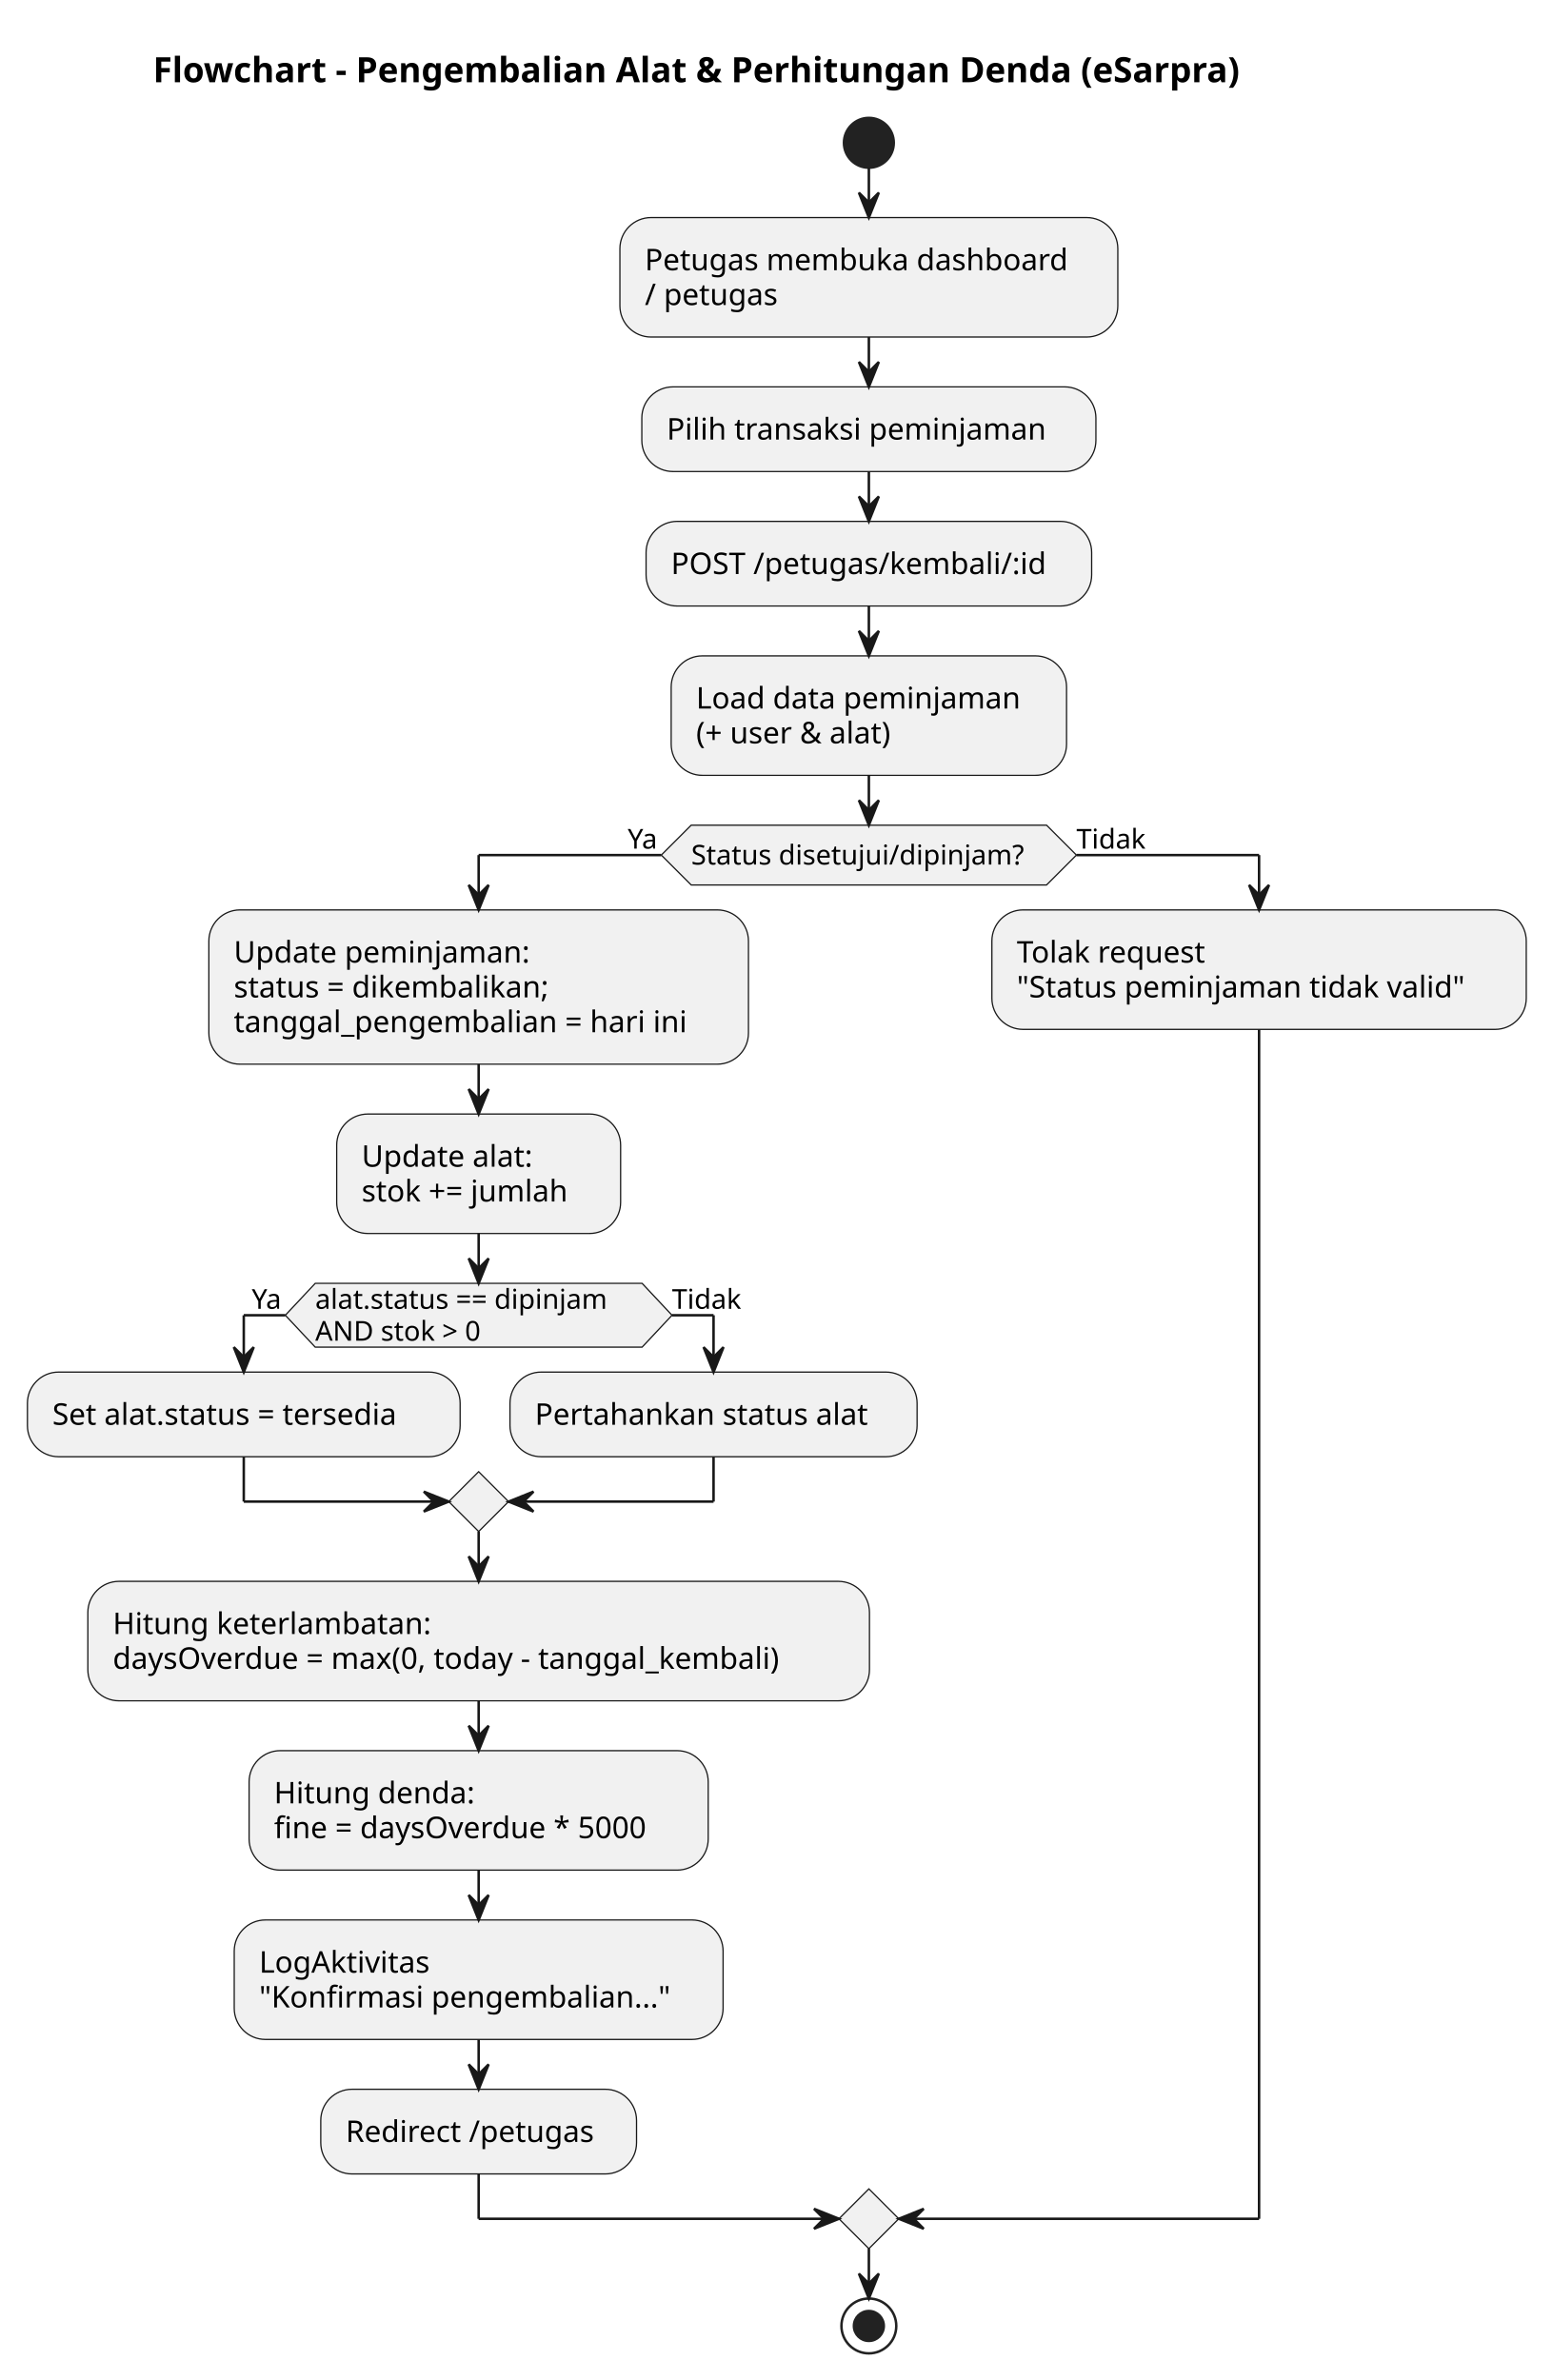
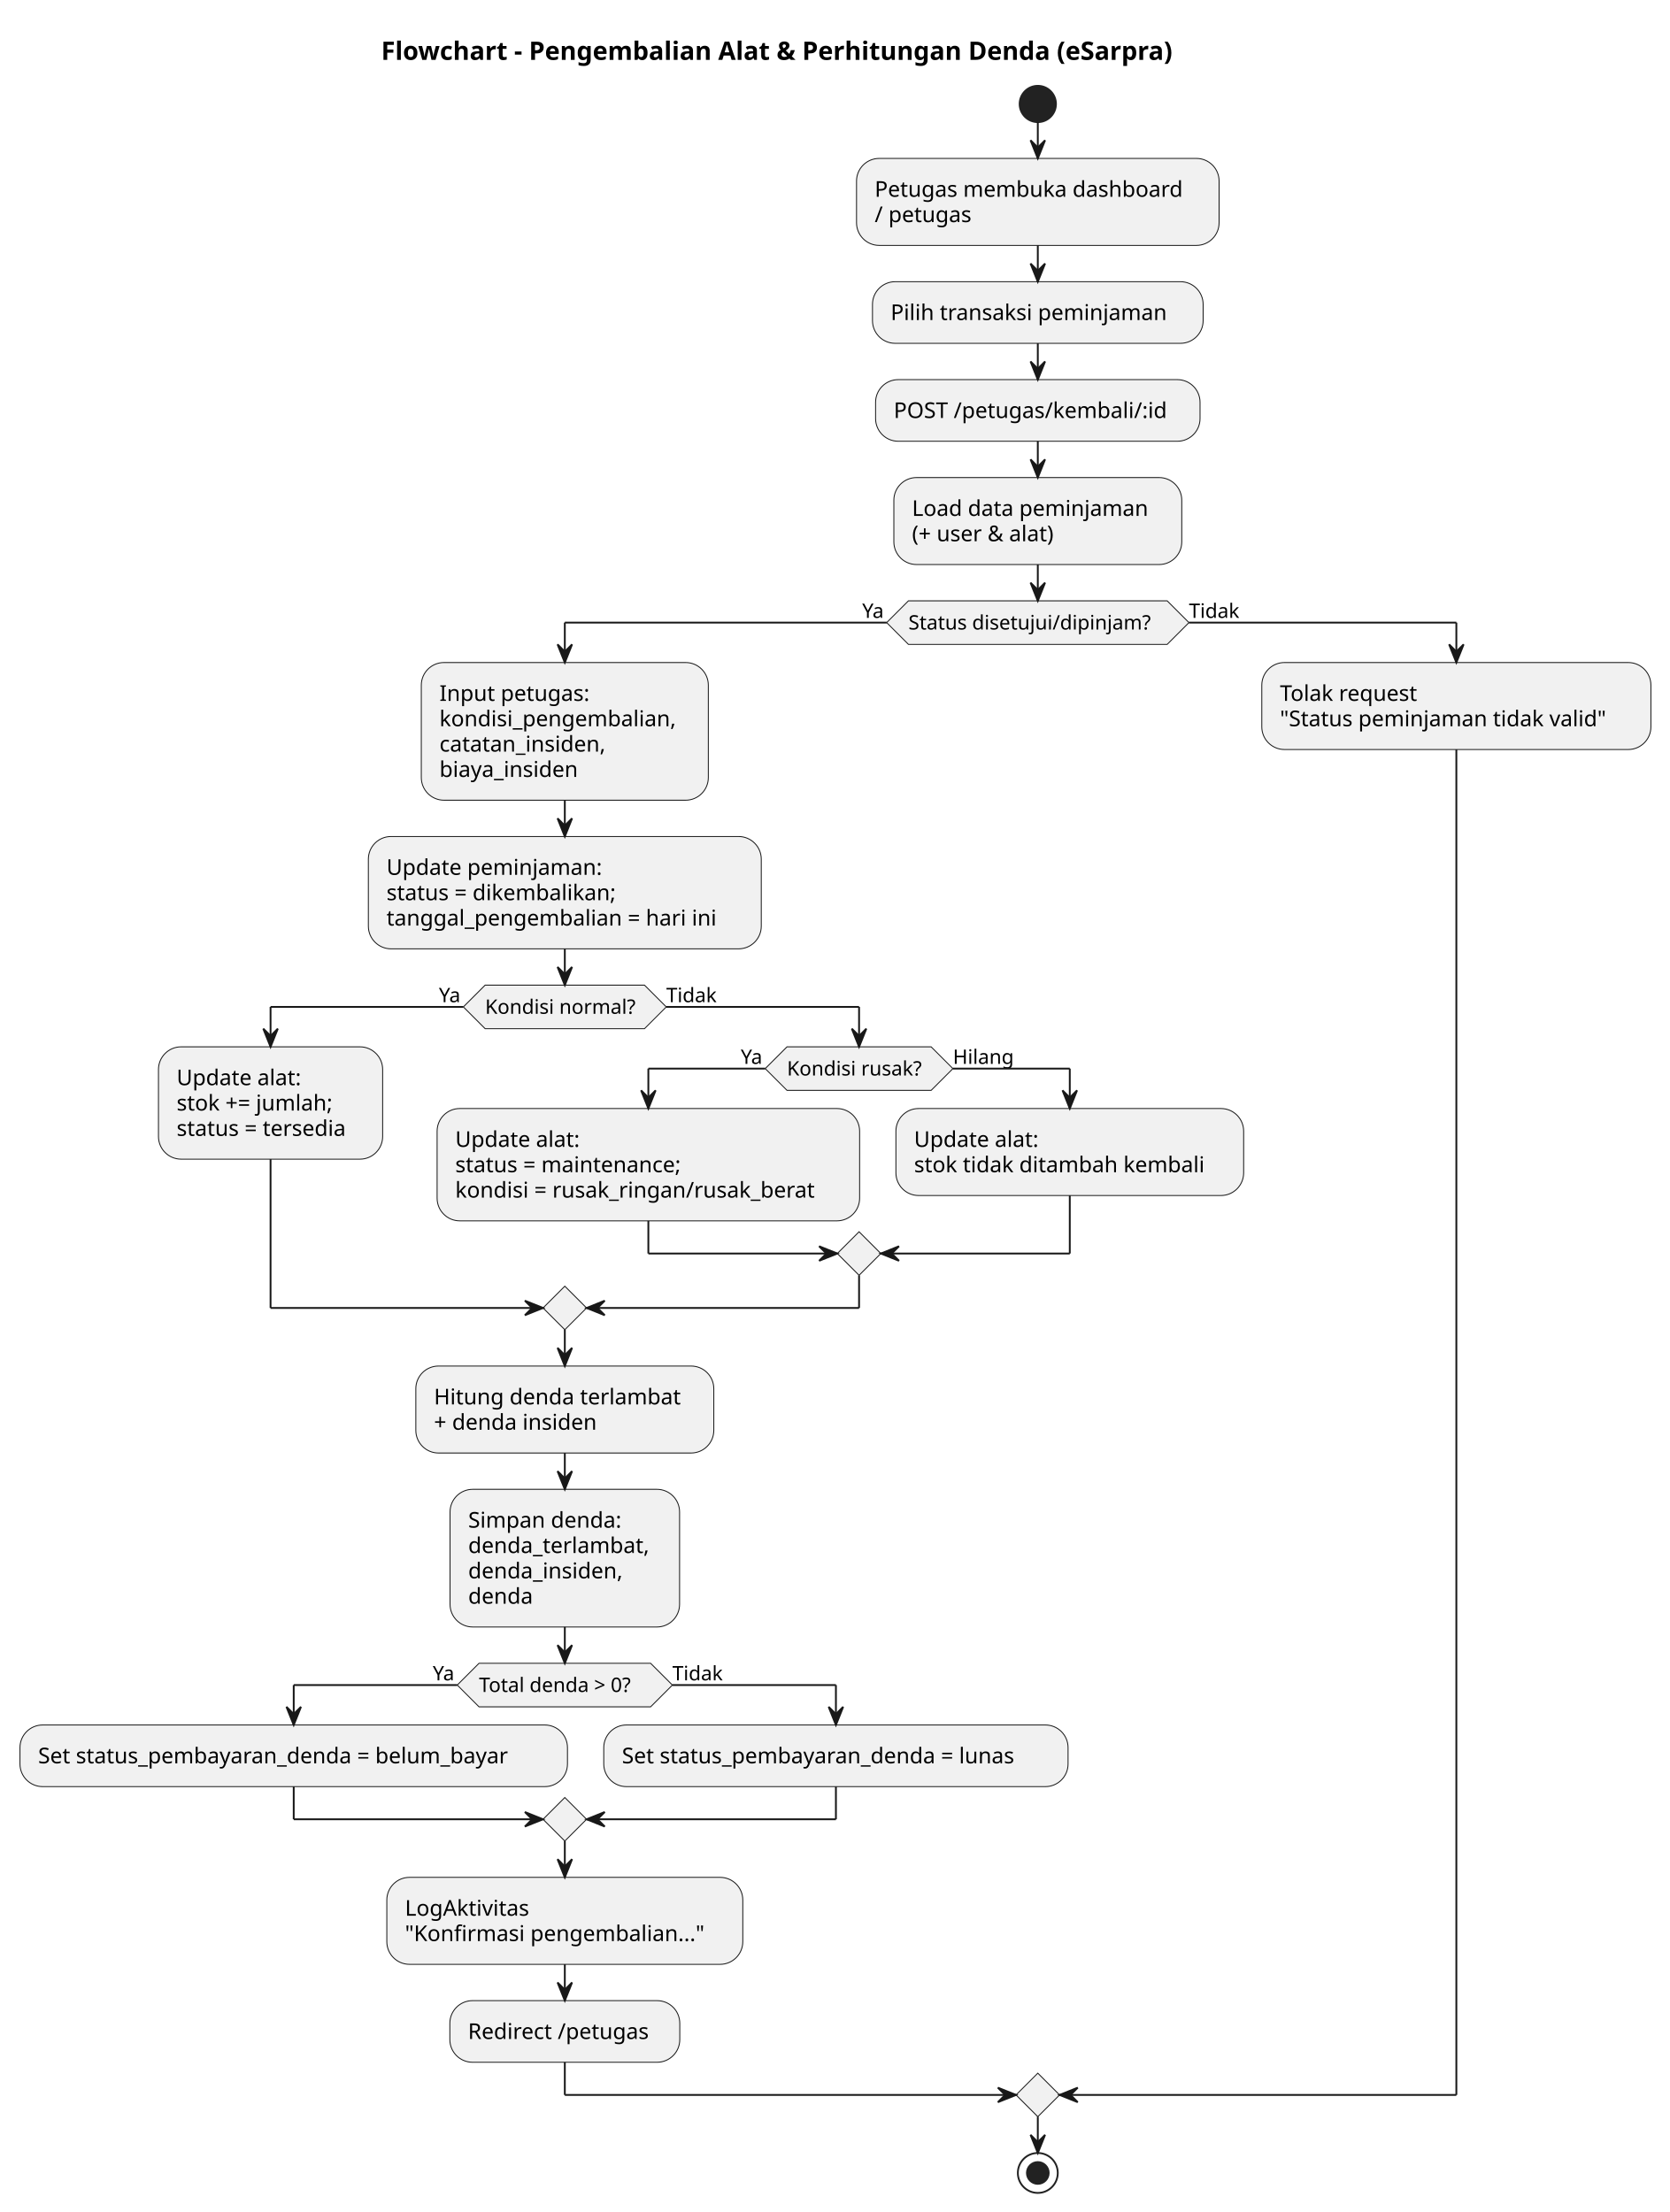
- <svg xmlns="http://www.w3.org/2000/svg" contentStyleType="text/css" data-diagram-type="ACTIVITY" height="955px" preserveAspectRatio="none" style="width:623px;height:955px;background:#FFFFFF;" version="1.1" viewBox="0 0 623 955" width="623px" zoomAndPan="magnify">
+ <svg xmlns="http://www.w3.org/2000/svg" xmlns:html="http://www.w3.org/1999/xhtml" contentStyleType="text/css" data-diagram-type="ACTIVITY" height="1219px" preserveAspectRatio="none" style="width:920px;height:1219px;background:#FFFFFF;" version="1.1" viewBox="0 0 920 1219" width="920px" zoomAndPan="magnify">
  <defs />
  <g>
    <g class="title" data-source-line="1">
-       <text fill="#000000" font-family="sans-serif" font-size="14" font-weight="bold" lengthAdjust="spacing" textLength="497.581" x="61.367" y="32.995">Flowchart - Pengembalian Alat &amp; Perhitungan Denda (eSarpra)</text>
+       <text fill="#000000" font-family="sans-serif" font-size="14" font-weight="bold" lengthAdjust="spacing" textLength="497.581" x="210.001" y="32.995">Flowchart - Pengembalian Alat &amp; Perhitungan Denda (eSarpra)</text>
    </g>
-     <ellipse cx="348.577" cy="57.297" fill="#222222" rx="10" ry="10" style="stroke:#222222;stroke-width:1;" />
-     <rect fill="#F1F1F1" height="47.938" rx="12.5" ry="12.5" style="stroke:#181818;stroke-width:0.5;" width="199.76" x="248.697" y="87.297" />
-     <text fill="#000000" font-family="sans-serif" font-size="12" lengthAdjust="spacing" textLength="179.76" x="258.697" y="108.436">Petugas membuka dashboard</text>
-     <text fill="#000000" font-family="sans-serif" font-size="12" lengthAdjust="spacing" textLength="56.391" x="258.697" y="122.404">/ petugas</text>
-     <rect fill="#F1F1F1" height="33.969" rx="12.5" ry="12.5" style="stroke:#181818;stroke-width:0.5;" width="182.176" x="257.489" y="155.234" />
-     <text fill="#000000" font-family="sans-serif" font-size="12" lengthAdjust="spacing" textLength="162.176" x="267.489" y="176.373">Pilih transaksi peminjaman</text>
-     <rect fill="#F1F1F1" height="33.969" rx="12.5" ry="12.5" style="stroke:#181818;stroke-width:0.5;" width="178.76" x="259.197" y="209.203" />
-     <text fill="#000000" font-family="sans-serif" font-size="12" lengthAdjust="spacing" textLength="158.76" x="269.197" y="230.342">POST /petugas/kembali/:id</text>
-     <rect fill="#F1F1F1" height="47.938" rx="12.5" ry="12.5" style="stroke:#181818;stroke-width:0.5;" width="158.621" x="269.266" y="263.172" />
-     <text fill="#000000" font-family="sans-serif" font-size="12" lengthAdjust="spacing" textLength="138.621" x="279.266" y="284.31">Load data peminjaman</text>
-     <text fill="#000000" font-family="sans-serif" font-size="12" lengthAdjust="spacing" textLength="89.139" x="279.266" y="298.279">(+ user &amp; alat)</text>
-     <polygon fill="#F1F1F1" points="277.297,331.109,419.856,331.109,431.856,343.109,419.856,355.109,277.297,355.109,265.297,343.109,277.297,331.109" style="stroke:#181818;stroke-width:0.5;" />
-     <text fill="#000000" font-family="sans-serif" font-size="11" lengthAdjust="spacing" textLength="142.56" x="277.297" y="346.918">Status disetujui/dipinjam?</text>
-     <text fill="#000000" font-family="sans-serif" font-size="11" lengthAdjust="spacing" textLength="13.46" x="251.837" y="340.515">Ya</text>
-     <text fill="#000000" font-family="sans-serif" font-size="11" lengthAdjust="spacing" textLength="29.869" x="431.856" y="340.515">Tidak</text>
-     <rect fill="#F1F1F1" height="61.906" rx="12.5" ry="12.5" style="stroke:#181818;stroke-width:0.5;" width="216.477" x="83.793" y="365.109" />
-     <text fill="#000000" font-family="sans-serif" font-size="12" lengthAdjust="spacing" textLength="126.281" x="93.793" y="386.248">Update peminjaman:</text>
-     <text fill="#000000" font-family="sans-serif" font-size="12" lengthAdjust="spacing" textLength="139.119" x="93.793" y="400.217">status = dikembalikan;</text>
-     <text fill="#000000" font-family="sans-serif" font-size="12" lengthAdjust="spacing" textLength="196.477" x="93.793" y="414.185">tanggal_pengembalian = hari ini</text>
-     <rect fill="#F1F1F1" height="47.938" rx="12.5" ry="12.5" style="stroke:#181818;stroke-width:0.5;" width="113.908" x="135.077" y="447.016" />
-     <text fill="#000000" font-family="sans-serif" font-size="12" lengthAdjust="spacing" textLength="74.062" x="145.077" y="468.154">Update alat:</text>
-     <text fill="#000000" font-family="sans-serif" font-size="12" lengthAdjust="spacing" textLength="93.908" x="145.077" y="482.123">stok += jumlah</text>
-     <polygon fill="#F1F1F1" points="126.464,514.953,257.599,514.953,269.599,527.758,257.599,540.562,126.464,540.562,114.464,527.758,126.464,514.953" style="stroke:#181818;stroke-width:0.5;" />
-     <text fill="#000000" font-family="sans-serif" font-size="11" lengthAdjust="spacing" textLength="131.135" x="126.464" y="525.164">alat.status == dipinjam</text>
-     <text fill="#000000" font-family="sans-serif" font-size="11" lengthAdjust="spacing" textLength="74.073" x="126.464" y="537.968">AND stok &gt; 0</text>
-     <text fill="#000000" font-family="sans-serif" font-size="11" lengthAdjust="spacing" textLength="13.46" x="101.004" y="525.164">Ya</text>
-     <text fill="#000000" font-family="sans-serif" font-size="11" lengthAdjust="spacing" textLength="29.869" x="269.599" y="525.164">Tidak</text>
-     <rect fill="#F1F1F1" height="33.969" rx="12.5" ry="12.5" style="stroke:#181818;stroke-width:0.5;" width="173.598" x="11" y="550.562" />
-     <text fill="#000000" font-family="sans-serif" font-size="12" lengthAdjust="spacing" textLength="153.598" x="21" y="571.701">Set alat.status = tersedia</text>
-     <rect fill="#F1F1F1" height="33.969" rx="12.5" ry="12.5" style="stroke:#181818;stroke-width:0.5;" width="163.332" x="204.598" y="550.562" />
-     <text fill="#000000" font-family="sans-serif" font-size="12" lengthAdjust="spacing" textLength="143.332" x="214.598" y="571.701">Pertahankan status alat</text>
-     <polygon fill="#F1F1F1" points="192.031,590.531,204.031,602.531,192.031,614.531,180.031,602.531,192.031,590.531" style="stroke:#181818;stroke-width:0.5;" />
-     <rect fill="#F1F1F1" height="47.938" rx="12.5" ry="12.5" style="stroke:#181818;stroke-width:0.5;" width="313.572" x="35.245" y="634.531" />
-     <text fill="#000000" font-family="sans-serif" font-size="12" lengthAdjust="spacing" textLength="136.113" x="45.245" y="655.67">Hitung keterlambatan:</text>
-     <text fill="#000000" font-family="sans-serif" font-size="12" lengthAdjust="spacing" textLength="293.572" x="45.245" y="669.639">daysOverdue = max(0, today - tanggal_kembali)</text>
-     <rect fill="#F1F1F1" height="47.938" rx="12.5" ry="12.5" style="stroke:#181818;stroke-width:0.5;" width="184.191" x="99.936" y="702.469" />
-     <text fill="#000000" font-family="sans-serif" font-size="12" lengthAdjust="spacing" textLength="85.324" x="109.936" y="723.607">Hitung denda:</text>
-     <text fill="#000000" font-family="sans-serif" font-size="12" lengthAdjust="spacing" textLength="164.191" x="109.936" y="737.576">fine = daysOverdue * 5000</text>
-     <rect fill="#F1F1F1" height="47.938" rx="12.5" ry="12.5" style="stroke:#181818;stroke-width:0.5;" width="196.127" x="93.968" y="770.406" />
-     <text fill="#000000" font-family="sans-serif" font-size="12" lengthAdjust="spacing" textLength="73.588" x="103.968" y="791.545">LogAktivitas</text>
-     <text fill="#000000" font-family="sans-serif" font-size="12" lengthAdjust="spacing" textLength="176.127" x="103.968" y="805.514">"Konfirmasi pengembalian..."</text>
-     <rect fill="#F1F1F1" height="33.969" rx="12.5" ry="12.5" style="stroke:#181818;stroke-width:0.5;" width="126.682" x="128.69" y="838.344" />
-     <text fill="#000000" font-family="sans-serif" font-size="12" lengthAdjust="spacing" textLength="106.682" x="138.69" y="859.482">Redirect /petugas</text>
-     <rect fill="#F1F1F1" height="47.938" rx="12.5" ry="12.5" style="stroke:#181818;stroke-width:0.5;" width="214.385" x="397.93" y="365.109" />
-     <text fill="#000000" font-family="sans-serif" font-size="12" lengthAdjust="spacing" textLength="82.002" x="407.93" y="386.248">Tolak request</text>
-     <text fill="#000000" font-family="sans-serif" font-size="12" lengthAdjust="spacing" textLength="194.385" x="407.93" y="400.217">"Status peminjaman tidak valid"</text>
-     <polygon fill="#F1F1F1" points="348.577,878.312,360.577,890.312,348.577,902.312,336.577,890.312,348.577,878.312" style="stroke:#181818;stroke-width:0.5;" />
-     <ellipse cx="348.577" cy="933.312" fill="none" rx="11" ry="11" style="stroke:#222222;stroke-width:1;" />
-     <ellipse cx="348.577" cy="933.312" fill="#222222" rx="6" ry="6" style="stroke:#222222;stroke-width:1;" />
-     <line style="stroke:#181818;stroke-width:1;" x1="348.577" x2="348.577" y1="67.297" y2="87.297" />
-     <polygon fill="#181818" points="344.577,77.297,348.577,87.297,352.577,77.297,348.577,81.297" style="stroke:#181818;stroke-width:1;" />
-     <line style="stroke:#181818;stroke-width:1;" x1="348.577" x2="348.577" y1="135.234" y2="155.234" />
-     <polygon fill="#181818" points="344.577,145.234,348.577,155.234,352.577,145.234,348.577,149.234" style="stroke:#181818;stroke-width:1;" />
-     <line style="stroke:#181818;stroke-width:1;" x1="348.577" x2="348.577" y1="189.203" y2="209.203" />
-     <polygon fill="#181818" points="344.577,199.203,348.577,209.203,352.577,199.203,348.577,203.203" style="stroke:#181818;stroke-width:1;" />
-     <line style="stroke:#181818;stroke-width:1;" x1="348.577" x2="348.577" y1="243.172" y2="263.172" />
-     <polygon fill="#181818" points="344.577,253.172,348.577,263.172,352.577,253.172,348.577,257.172" style="stroke:#181818;stroke-width:1;" />
-     <line style="stroke:#181818;stroke-width:1;" x1="192.031" x2="192.031" y1="427.016" y2="447.016" />
-     <polygon fill="#181818" points="188.031,437.016,192.031,447.016,196.031,437.016,192.031,441.016" style="stroke:#181818;stroke-width:1;" />
-     <line style="stroke:#181818;stroke-width:1;" x1="114.464" x2="97.799" y1="527.758" y2="527.758" />
-     <line style="stroke:#181818;stroke-width:1;" x1="97.799" x2="97.799" y1="527.758" y2="550.562" />
-     <polygon fill="#181818" points="93.799,540.562,97.799,550.562,101.799,540.562,97.799,544.562" style="stroke:#181818;stroke-width:1;" />
-     <line style="stroke:#181818;stroke-width:1;" x1="269.599" x2="286.264" y1="527.758" y2="527.758" />
-     <line style="stroke:#181818;stroke-width:1;" x1="286.264" x2="286.264" y1="527.758" y2="550.562" />
-     <polygon fill="#181818" points="282.264,540.562,286.264,550.562,290.264,540.562,286.264,544.562" style="stroke:#181818;stroke-width:1;" />
-     <line style="stroke:#181818;stroke-width:1;" x1="97.799" x2="97.799" y1="584.531" y2="602.531" />
-     <line style="stroke:#181818;stroke-width:1;" x1="97.799" x2="180.031" y1="602.531" y2="602.531" />
-     <polygon fill="#181818" points="170.031,598.531,180.031,602.531,170.031,606.531,174.031,602.531" style="stroke:#181818;stroke-width:1;" />
-     <line style="stroke:#181818;stroke-width:1;" x1="286.264" x2="286.264" y1="584.531" y2="602.531" />
-     <line style="stroke:#181818;stroke-width:1;" x1="286.264" x2="204.031" y1="602.531" y2="602.531" />
-     <polygon fill="#181818" points="214.031,598.531,204.031,602.531,214.031,606.531,210.031,602.531" style="stroke:#181818;stroke-width:1;" />
-     <line style="stroke:#181818;stroke-width:1;" x1="192.031" x2="192.031" y1="494.953" y2="514.953" />
-     <polygon fill="#181818" points="188.031,504.953,192.031,514.953,196.031,504.953,192.031,508.953" style="stroke:#181818;stroke-width:1;" />
-     <line style="stroke:#181818;stroke-width:1;" x1="192.031" x2="192.031" y1="614.531" y2="634.531" />
-     <polygon fill="#181818" points="188.031,624.531,192.031,634.531,196.031,624.531,192.031,628.531" style="stroke:#181818;stroke-width:1;" />
-     <line style="stroke:#181818;stroke-width:1;" x1="192.031" x2="192.031" y1="682.469" y2="702.469" />
-     <polygon fill="#181818" points="188.031,692.469,192.031,702.469,196.031,692.469,192.031,696.469" style="stroke:#181818;stroke-width:1;" />
-     <line style="stroke:#181818;stroke-width:1;" x1="192.031" x2="192.031" y1="750.406" y2="770.406" />
-     <polygon fill="#181818" points="188.031,760.406,192.031,770.406,196.031,760.406,192.031,764.406" style="stroke:#181818;stroke-width:1;" />
-     <line style="stroke:#181818;stroke-width:1;" x1="192.031" x2="192.031" y1="818.344" y2="838.344" />
-     <polygon fill="#181818" points="188.031,828.344,192.031,838.344,196.031,828.344,192.031,832.344" style="stroke:#181818;stroke-width:1;" />
-     <line style="stroke:#181818;stroke-width:1;" x1="265.297" x2="192.031" y1="343.109" y2="343.109" />
-     <line style="stroke:#181818;stroke-width:1;" x1="192.031" x2="192.031" y1="343.109" y2="365.109" />
-     <polygon fill="#181818" points="188.031,355.109,192.031,365.109,196.031,355.109,192.031,359.109" style="stroke:#181818;stroke-width:1;" />
-     <line style="stroke:#181818;stroke-width:1;" x1="431.856" x2="505.122" y1="343.109" y2="343.109" />
-     <line style="stroke:#181818;stroke-width:1;" x1="505.122" x2="505.122" y1="343.109" y2="365.109" />
-     <polygon fill="#181818" points="501.122,355.109,505.122,365.109,509.122,355.109,505.122,359.109" style="stroke:#181818;stroke-width:1;" />
-     <line style="stroke:#181818;stroke-width:1;" x1="192.031" x2="192.031" y1="872.312" y2="890.312" />
-     <line style="stroke:#181818;stroke-width:1;" x1="192.031" x2="336.577" y1="890.312" y2="890.312" />
-     <polygon fill="#181818" points="326.577,886.312,336.577,890.312,326.577,894.312,330.577,890.312" style="stroke:#181818;stroke-width:1;" />
-     <line style="stroke:#181818;stroke-width:1;" x1="505.122" x2="505.122" y1="413.047" y2="890.312" />
-     <line style="stroke:#181818;stroke-width:1;" x1="505.122" x2="360.577" y1="890.312" y2="890.312" />
-     <polygon fill="#181818" points="370.577,886.312,360.577,890.312,370.577,894.312,366.577,890.312" style="stroke:#181818;stroke-width:1;" />
-     <line style="stroke:#181818;stroke-width:1;" x1="348.577" x2="348.577" y1="311.109" y2="331.109" />
-     <polygon fill="#181818" points="344.577,321.109,348.577,331.109,352.577,321.109,348.577,325.109" style="stroke:#181818;stroke-width:1;" />
-     <line style="stroke:#181818;stroke-width:1;" x1="348.577" x2="348.577" y1="902.312" y2="922.312" />
-     <polygon fill="#181818" points="344.577,912.312,348.577,922.312,352.577,912.312,348.577,916.312" style="stroke:#181818;stroke-width:1;" />
+     <ellipse cx="571.79" cy="57.297" fill="#222222" rx="10" ry="10" style="stroke:#222222;stroke-width:1;" />
+     <rect fill="#F1F1F1" height="47.938" rx="12.5" ry="12.5" style="stroke:#181818;stroke-width:0.5;" width="199.76" x="471.91" y="87.297" />
+     <text fill="#000000" font-family="sans-serif" font-size="12" lengthAdjust="spacing" textLength="179.76" x="481.91" y="108.436">Petugas membuka dashboard</text>
+     <text fill="#000000" font-family="sans-serif" font-size="12" lengthAdjust="spacing" textLength="56.391" x="481.91" y="122.404">/ petugas</text>
+     <rect fill="#F1F1F1" height="33.969" rx="12.5" ry="12.5" style="stroke:#181818;stroke-width:0.5;" width="182.176" x="480.702" y="155.234" />
+     <text fill="#000000" font-family="sans-serif" font-size="12" lengthAdjust="spacing" textLength="162.176" x="490.702" y="176.373">Pilih transaksi peminjaman</text>
+     <rect fill="#F1F1F1" height="33.969" rx="12.5" ry="12.5" style="stroke:#181818;stroke-width:0.5;" width="178.76" x="482.41" y="209.203" />
+     <text fill="#000000" font-family="sans-serif" font-size="12" lengthAdjust="spacing" textLength="158.76" x="492.41" y="230.342">POST /petugas/kembali/:id</text>
+     <rect fill="#F1F1F1" height="47.938" rx="12.5" ry="12.5" style="stroke:#181818;stroke-width:0.5;" width="158.621" x="492.48" y="263.172" />
+     <text fill="#000000" font-family="sans-serif" font-size="12" lengthAdjust="spacing" textLength="138.621" x="502.48" y="284.31">Load data peminjaman</text>
+     <text fill="#000000" font-family="sans-serif" font-size="12" lengthAdjust="spacing" textLength="89.139" x="502.48" y="298.279">(+ user &amp; alat)</text>
+     <polygon fill="#F1F1F1" points="500.51,331.109,643.07,331.109,655.07,343.109,643.07,355.109,500.51,355.109,488.51,343.109,500.51,331.109" style="stroke:#181818;stroke-width:0.5;" />
+     <text fill="#000000" font-family="sans-serif" font-size="11" lengthAdjust="spacing" textLength="142.56" x="500.51" y="346.918">Status disetujui/dipinjam?</text>
+     <text fill="#000000" font-family="sans-serif" font-size="11" lengthAdjust="spacing" textLength="13.46" x="475.05" y="340.515">Ya</text>
+     <text fill="#000000" font-family="sans-serif" font-size="11" lengthAdjust="spacing" textLength="29.869" x="655.07" y="340.515">Tidak</text>
+     <rect fill="#F1F1F1" height="75.875" rx="12.5" ry="12.5" style="stroke:#181818;stroke-width:0.5;" width="158.141" x="232.119" y="365.109" />
+     <text fill="#000000" font-family="sans-serif" font-size="12" lengthAdjust="spacing" textLength="87.463" x="242.119" y="386.248">Input petugas:</text>
+     <text fill="#000000" font-family="sans-serif" font-size="12" lengthAdjust="spacing" textLength="138.141" x="242.119" y="400.217">kondisi_pengembalian,</text>
+     <text fill="#000000" font-family="sans-serif" font-size="12" lengthAdjust="spacing" textLength="98.619" x="242.119" y="414.185">catatan_insiden,</text>
+     <text fill="#000000" font-family="sans-serif" font-size="12" lengthAdjust="spacing" textLength="81.891" x="242.119" y="428.154">biaya_insiden</text>
+     <rect fill="#F1F1F1" height="61.906" rx="12.5" ry="12.5" style="stroke:#181818;stroke-width:0.5;" width="216.477" x="202.951" y="460.984" />
+     <text fill="#000000" font-family="sans-serif" font-size="12" lengthAdjust="spacing" textLength="126.281" x="212.951" y="482.123">Update peminjaman:</text>
+     <text fill="#000000" font-family="sans-serif" font-size="12" lengthAdjust="spacing" textLength="139.119" x="212.951" y="496.092">status = dikembalikan;</text>
+     <text fill="#000000" font-family="sans-serif" font-size="12" lengthAdjust="spacing" textLength="196.477" x="212.951" y="510.06">tanggal_pengembalian = hari ini</text>
+     <polygon fill="#F1F1F1" points="267.283,542.891,355.095,542.891,367.095,554.891,355.095,566.891,267.283,566.891,255.283,554.891,267.283,542.891" style="stroke:#181818;stroke-width:0.5;" />
+     <text fill="#000000" font-family="sans-serif" font-size="11" lengthAdjust="spacing" textLength="87.812" x="267.283" y="558.699">Kondisi normal?</text>
+     <text fill="#000000" font-family="sans-serif" font-size="11" lengthAdjust="spacing" textLength="13.46" x="241.823" y="552.296">Ya</text>
+     <text fill="#000000" font-family="sans-serif" font-size="11" lengthAdjust="spacing" textLength="29.869" x="367.095" y="552.296">Tidak</text>
+     <rect fill="#F1F1F1" height="61.906" rx="12.5" ry="12.5" style="stroke:#181818;stroke-width:0.5;" width="123.518" x="87.307" y="576.891" />
+     <text fill="#000000" font-family="sans-serif" font-size="12" lengthAdjust="spacing" textLength="74.062" x="97.307" y="598.029">Update alat:</text>
+     <text fill="#000000" font-family="sans-serif" font-size="12" lengthAdjust="spacing" textLength="97.951" x="97.307" y="611.998">stok += jumlah;</text>
+     <text fill="#000000" font-family="sans-serif" font-size="12" lengthAdjust="spacing" textLength="103.518" x="97.307" y="625.967">status = tersedia</text>
+     <polygon fill="#F1F1F1" points="433.607,576.891,513.018,576.891,525.018,588.891,513.018,600.891,433.607,600.891,421.607,588.891,433.607,576.891" style="stroke:#181818;stroke-width:0.5;" />
+     <text fill="#000000" font-family="sans-serif" font-size="11" lengthAdjust="spacing" textLength="79.412" x="433.607" y="592.699">Kondisi rusak?</text>
+     <text fill="#000000" font-family="sans-serif" font-size="11" lengthAdjust="spacing" textLength="13.46" x="408.147" y="586.296">Ya</text>
+     <text fill="#000000" font-family="sans-serif" font-size="11" lengthAdjust="spacing" textLength="35.079" x="525.018" y="586.296">Hilang</text>
+     <rect fill="#F1F1F1" height="61.906" rx="12.5" ry="12.5" style="stroke:#181818;stroke-width:0.5;" width="232.789" x="240.824" y="610.891" />
+     <text fill="#000000" font-family="sans-serif" font-size="12" lengthAdjust="spacing" textLength="74.062" x="250.824" y="632.029">Update alat:</text>
+     <text fill="#000000" font-family="sans-serif" font-size="12" lengthAdjust="spacing" textLength="137.215" x="250.824" y="645.998">status = maintenance;</text>
+     <text fill="#000000" font-family="sans-serif" font-size="12" lengthAdjust="spacing" textLength="212.789" x="250.824" y="659.967">kondisi = rusak_ringan/rusak_berat</text>
+     <rect fill="#F1F1F1" height="47.938" rx="12.5" ry="12.5" style="stroke:#181818;stroke-width:0.5;" width="191.586" x="493.613" y="610.891" />
+     <text fill="#000000" font-family="sans-serif" font-size="12" lengthAdjust="spacing" textLength="74.062" x="503.613" y="632.029">Update alat:</text>
+     <text fill="#000000" font-family="sans-serif" font-size="12" lengthAdjust="spacing" textLength="171.586" x="503.613" y="645.998">stok tidak ditambah kembali</text>
+     <polygon fill="#F1F1F1" points="473.312,678.797,485.312,690.797,473.312,702.797,461.312,690.797,473.312,678.797" style="stroke:#181818;stroke-width:0.5;" />
+     <polygon fill="#F1F1F1" points="311.189,708.797,323.189,720.797,311.189,732.797,299.189,720.797,311.189,708.797" style="stroke:#181818;stroke-width:0.5;" />
+     <rect fill="#F1F1F1" height="47.938" rx="12.5" ry="12.5" style="stroke:#181818;stroke-width:0.5;" width="164.17" x="229.104" y="752.797" />
+     <text fill="#000000" font-family="sans-serif" font-size="12" lengthAdjust="spacing" textLength="144.17" x="239.104" y="773.936">Hitung denda terlambat</text>
+     <text fill="#000000" font-family="sans-serif" font-size="12" lengthAdjust="spacing" textLength="98.391" x="239.104" y="787.904">+ denda insiden</text>
+     <rect fill="#F1F1F1" height="75.875" rx="12.5" ry="12.5" style="stroke:#181818;stroke-width:0.5;" width="126.465" x="247.957" y="820.734" />
+     <text fill="#000000" font-family="sans-serif" font-size="12" lengthAdjust="spacing" textLength="90.65" x="257.957" y="841.873">Simpan denda:</text>
+     <text fill="#000000" font-family="sans-serif" font-size="12" lengthAdjust="spacing" textLength="106.465" x="257.957" y="855.842">denda_terlambat,</text>
+     <text fill="#000000" font-family="sans-serif" font-size="12" lengthAdjust="spacing" textLength="90.522" x="257.957" y="869.811">denda_insiden,</text>
+     <text fill="#000000" font-family="sans-serif" font-size="12" lengthAdjust="spacing" textLength="37.576" x="257.957" y="883.779">denda</text>
+     <polygon fill="#F1F1F1" points="263.915,916.609,358.463,916.609,370.463,928.609,358.463,940.609,263.915,940.609,251.915,928.609,263.915,916.609" style="stroke:#181818;stroke-width:0.5;" />
+     <text fill="#000000" font-family="sans-serif" font-size="11" lengthAdjust="spacing" textLength="94.547" x="263.915" y="932.418">Total denda &gt; 0?</text>
+     <text fill="#000000" font-family="sans-serif" font-size="11" lengthAdjust="spacing" textLength="13.46" x="238.455" y="926.015">Ya</text>
+     <text fill="#000000" font-family="sans-serif" font-size="11" lengthAdjust="spacing" textLength="29.869" x="370.463" y="926.015">Tidak</text>
+     <rect fill="#F1F1F1" height="33.969" rx="12.5" ry="12.5" style="stroke:#181818;stroke-width:0.5;" width="301.648" x="11" y="950.609" />
+     <text fill="#000000" font-family="sans-serif" font-size="12" lengthAdjust="spacing" textLength="281.648" x="21" y="971.748">Set status_pembayaran_denda = belum_bayar</text>
+     <rect fill="#F1F1F1" height="33.969" rx="12.5" ry="12.5" style="stroke:#181818;stroke-width:0.5;" width="255.81" x="332.648" y="950.609" />
+     <text fill="#000000" font-family="sans-serif" font-size="12" lengthAdjust="spacing" textLength="235.81" x="342.648" y="971.748">Set status_pembayaran_denda = lunas</text>
+     <polygon fill="#F1F1F1" points="311.189,990.578,323.189,1002.578,311.189,1014.578,299.189,1002.578,311.189,990.578" style="stroke:#181818;stroke-width:0.5;" />
+     <rect fill="#F1F1F1" height="47.938" rx="12.5" ry="12.5" style="stroke:#181818;stroke-width:0.5;" width="196.127" x="213.125" y="1034.578" />
+     <text fill="#000000" font-family="sans-serif" font-size="12" lengthAdjust="spacing" textLength="73.588" x="223.125" y="1055.717">LogAktivitas</text>
+     <text fill="#000000" font-family="sans-serif" font-size="12" lengthAdjust="spacing" textLength="176.127" x="223.125" y="1069.686">"Konfirmasi pengembalian..."</text>
+     <rect fill="#F1F1F1" height="33.969" rx="12.5" ry="12.5" style="stroke:#181818;stroke-width:0.5;" width="126.682" x="247.848" y="1102.516" />
+     <text fill="#000000" font-family="sans-serif" font-size="12" lengthAdjust="spacing" textLength="106.682" x="257.848" y="1123.654">Redirect /petugas</text>
+     <rect fill="#F1F1F1" height="47.938" rx="12.5" ry="12.5" style="stroke:#181818;stroke-width:0.5;" width="214.385" x="695.199" y="365.109" />
+     <text fill="#000000" font-family="sans-serif" font-size="12" lengthAdjust="spacing" textLength="82.002" x="705.199" y="386.248">Tolak request</text>
+     <text fill="#000000" font-family="sans-serif" font-size="12" lengthAdjust="spacing" textLength="194.385" x="705.199" y="400.217">"Status peminjaman tidak valid"</text>
+     <polygon fill="#F1F1F1" points="571.79,1142.484,583.79,1154.484,571.79,1166.484,559.79,1154.484,571.79,1142.484" style="stroke:#181818;stroke-width:0.5;" />
+     <ellipse cx="571.79" cy="1197.484" fill="none" rx="11" ry="11" style="stroke:#222222;stroke-width:1;" />
+     <ellipse cx="571.79" cy="1197.484" fill="#222222" rx="6" ry="6" style="stroke:#222222;stroke-width:1;" />
+     <line style="stroke:#181818;stroke-width:1;" x1="571.79" x2="571.79" y1="67.297" y2="87.297" />
+     <polygon fill="#181818" points="567.79,77.297,571.79,87.297,575.79,77.297,571.79,81.297" style="stroke:#181818;stroke-width:1;" />
+     <line style="stroke:#181818;stroke-width:1;" x1="571.79" x2="571.79" y1="135.234" y2="155.234" />
+     <polygon fill="#181818" points="567.79,145.234,571.79,155.234,575.79,145.234,571.79,149.234" style="stroke:#181818;stroke-width:1;" />
+     <line style="stroke:#181818;stroke-width:1;" x1="571.79" x2="571.79" y1="189.203" y2="209.203" />
+     <polygon fill="#181818" points="567.79,199.203,571.79,209.203,575.79,199.203,571.79,203.203" style="stroke:#181818;stroke-width:1;" />
+     <line style="stroke:#181818;stroke-width:1;" x1="571.79" x2="571.79" y1="243.172" y2="263.172" />
+     <polygon fill="#181818" points="567.79,253.172,571.79,263.172,575.79,253.172,571.79,257.172" style="stroke:#181818;stroke-width:1;" />
+     <line style="stroke:#181818;stroke-width:1;" x1="311.189" x2="311.189" y1="440.984" y2="460.984" />
+     <polygon fill="#181818" points="307.189,450.984,311.189,460.984,315.189,450.984,311.189,454.984" style="stroke:#181818;stroke-width:1;" />
+     <line style="stroke:#181818;stroke-width:1;" x1="421.607" x2="357.219" y1="588.891" y2="588.891" />
+     <line style="stroke:#181818;stroke-width:1;" x1="357.219" x2="357.219" y1="588.891" y2="610.891" />
+     <polygon fill="#181818" points="353.219,600.891,357.219,610.891,361.219,600.891,357.219,604.891" style="stroke:#181818;stroke-width:1;" />
+     <line style="stroke:#181818;stroke-width:1;" x1="525.018" x2="589.406" y1="588.891" y2="588.891" />
+     <line style="stroke:#181818;stroke-width:1;" x1="589.406" x2="589.406" y1="588.891" y2="610.891" />
+     <polygon fill="#181818" points="585.406,600.891,589.406,610.891,593.406,600.891,589.406,604.891" style="stroke:#181818;stroke-width:1;" />
+     <line style="stroke:#181818;stroke-width:1;" x1="357.219" x2="357.219" y1="672.797" y2="690.797" />
+     <line style="stroke:#181818;stroke-width:1;" x1="357.219" x2="461.312" y1="690.797" y2="690.797" />
+     <polygon fill="#181818" points="451.312,686.797,461.312,690.797,451.312,694.797,455.312,690.797" style="stroke:#181818;stroke-width:1;" />
+     <line style="stroke:#181818;stroke-width:1;" x1="589.406" x2="589.406" y1="658.828" y2="690.797" />
+     <line style="stroke:#181818;stroke-width:1;" x1="589.406" x2="485.312" y1="690.797" y2="690.797" />
+     <polygon fill="#181818" points="495.312,686.797,485.312,690.797,495.312,694.797,491.312,690.797" style="stroke:#181818;stroke-width:1;" />
+     <line style="stroke:#181818;stroke-width:1;" x1="255.283" x2="149.065" y1="554.891" y2="554.891" />
+     <line style="stroke:#181818;stroke-width:1;" x1="149.065" x2="149.065" y1="554.891" y2="576.891" />
+     <polygon fill="#181818" points="145.065,566.891,149.065,576.891,153.065,566.891,149.065,570.891" style="stroke:#181818;stroke-width:1;" />
+     <line style="stroke:#181818;stroke-width:1;" x1="367.095" x2="473.312" y1="554.891" y2="554.891" />
+     <line style="stroke:#181818;stroke-width:1;" x1="473.312" x2="473.312" y1="554.891" y2="576.891" />
+     <polygon fill="#181818" points="469.312,566.891,473.312,576.891,477.312,566.891,473.312,570.891" style="stroke:#181818;stroke-width:1;" />
+     <line style="stroke:#181818;stroke-width:1;" x1="149.065" x2="149.065" y1="638.797" y2="720.797" />
+     <line style="stroke:#181818;stroke-width:1;" x1="149.065" x2="299.189" y1="720.797" y2="720.797" />
+     <polygon fill="#181818" points="289.189,716.797,299.189,720.797,289.189,724.797,293.189,720.797" style="stroke:#181818;stroke-width:1;" />
+     <line style="stroke:#181818;stroke-width:1;" x1="473.312" x2="473.312" y1="702.797" y2="720.797" />
+     <line style="stroke:#181818;stroke-width:1;" x1="473.312" x2="323.189" y1="720.797" y2="720.797" />
+     <polygon fill="#181818" points="333.189,716.797,323.189,720.797,333.189,724.797,329.189,720.797" style="stroke:#181818;stroke-width:1;" />
+     <line style="stroke:#181818;stroke-width:1;" x1="311.189" x2="311.189" y1="522.891" y2="542.891" />
+     <polygon fill="#181818" points="307.189,532.891,311.189,542.891,315.189,532.891,311.189,536.891" style="stroke:#181818;stroke-width:1;" />
+     <line style="stroke:#181818;stroke-width:1;" x1="311.189" x2="311.189" y1="732.797" y2="752.797" />
+     <polygon fill="#181818" points="307.189,742.797,311.189,752.797,315.189,742.797,311.189,746.797" style="stroke:#181818;stroke-width:1;" />
+     <line style="stroke:#181818;stroke-width:1;" x1="311.189" x2="311.189" y1="800.734" y2="820.734" />
+     <polygon fill="#181818" points="307.189,810.734,311.189,820.734,315.189,810.734,311.189,814.734" style="stroke:#181818;stroke-width:1;" />
+     <line style="stroke:#181818;stroke-width:1;" x1="251.915" x2="161.824" y1="928.609" y2="928.609" />
+     <line style="stroke:#181818;stroke-width:1;" x1="161.824" x2="161.824" y1="928.609" y2="950.609" />
+     <polygon fill="#181818" points="157.824,940.609,161.824,950.609,165.824,940.609,161.824,944.609" style="stroke:#181818;stroke-width:1;" />
+     <line style="stroke:#181818;stroke-width:1;" x1="370.463" x2="460.554" y1="928.609" y2="928.609" />
+     <line style="stroke:#181818;stroke-width:1;" x1="460.554" x2="460.554" y1="928.609" y2="950.609" />
+     <polygon fill="#181818" points="456.554,940.609,460.554,950.609,464.554,940.609,460.554,944.609" style="stroke:#181818;stroke-width:1;" />
+     <line style="stroke:#181818;stroke-width:1;" x1="161.824" x2="161.824" y1="984.578" y2="1002.578" />
+     <line style="stroke:#181818;stroke-width:1;" x1="161.824" x2="299.189" y1="1002.578" y2="1002.578" />
+     <polygon fill="#181818" points="289.189,998.578,299.189,1002.578,289.189,1006.578,293.189,1002.578" style="stroke:#181818;stroke-width:1;" />
+     <line style="stroke:#181818;stroke-width:1;" x1="460.554" x2="460.554" y1="984.578" y2="1002.578" />
+     <line style="stroke:#181818;stroke-width:1;" x1="460.554" x2="323.189" y1="1002.578" y2="1002.578" />
+     <polygon fill="#181818" points="333.189,998.578,323.189,1002.578,333.189,1006.578,329.189,1002.578" style="stroke:#181818;stroke-width:1;" />
+     <line style="stroke:#181818;stroke-width:1;" x1="311.189" x2="311.189" y1="896.609" y2="916.609" />
+     <polygon fill="#181818" points="307.189,906.609,311.189,916.609,315.189,906.609,311.189,910.609" style="stroke:#181818;stroke-width:1;" />
+     <line style="stroke:#181818;stroke-width:1;" x1="311.189" x2="311.189" y1="1014.578" y2="1034.578" />
+     <polygon fill="#181818" points="307.189,1024.578,311.189,1034.578,315.189,1024.578,311.189,1028.578" style="stroke:#181818;stroke-width:1;" />
+     <line style="stroke:#181818;stroke-width:1;" x1="311.189" x2="311.189" y1="1082.516" y2="1102.516" />
+     <polygon fill="#181818" points="307.189,1092.516,311.189,1102.516,315.189,1092.516,311.189,1096.516" style="stroke:#181818;stroke-width:1;" />
+     <line style="stroke:#181818;stroke-width:1;" x1="488.51" x2="311.189" y1="343.109" y2="343.109" />
+     <line style="stroke:#181818;stroke-width:1;" x1="311.189" x2="311.189" y1="343.109" y2="365.109" />
+     <polygon fill="#181818" points="307.189,355.109,311.189,365.109,315.189,355.109,311.189,359.109" style="stroke:#181818;stroke-width:1;" />
+     <line style="stroke:#181818;stroke-width:1;" x1="655.07" x2="802.392" y1="343.109" y2="343.109" />
+     <line style="stroke:#181818;stroke-width:1;" x1="802.392" x2="802.392" y1="343.109" y2="365.109" />
+     <polygon fill="#181818" points="798.392,355.109,802.392,365.109,806.392,355.109,802.392,359.109" style="stroke:#181818;stroke-width:1;" />
+     <line style="stroke:#181818;stroke-width:1;" x1="311.189" x2="311.189" y1="1136.484" y2="1154.484" />
+     <line style="stroke:#181818;stroke-width:1;" x1="311.189" x2="559.79" y1="1154.484" y2="1154.484" />
+     <polygon fill="#181818" points="549.79,1150.484,559.79,1154.484,549.79,1158.484,553.79,1154.484" style="stroke:#181818;stroke-width:1;" />
+     <line style="stroke:#181818;stroke-width:1;" x1="802.392" x2="802.392" y1="413.047" y2="1154.484" />
+     <line style="stroke:#181818;stroke-width:1;" x1="802.392" x2="583.79" y1="1154.484" y2="1154.484" />
+     <polygon fill="#181818" points="593.79,1150.484,583.79,1154.484,593.79,1158.484,589.79,1154.484" style="stroke:#181818;stroke-width:1;" />
+     <line style="stroke:#181818;stroke-width:1;" x1="571.79" x2="571.79" y1="311.109" y2="331.109" />
+     <polygon fill="#181818" points="567.79,321.109,571.79,331.109,575.79,321.109,571.79,325.109" style="stroke:#181818;stroke-width:1;" />
+     <line style="stroke:#181818;stroke-width:1;" x1="571.79" x2="571.79" y1="1166.484" y2="1186.484" />
+     <polygon fill="#181818" points="567.79,1176.484,571.79,1186.484,575.79,1176.484,571.79,1180.484" style="stroke:#181818;stroke-width:1;" />
  </g>
+   <html:style id="VMst0.6266079463774505">.select-text-inside-a-link{ -moz-user-select: text!important; }</html:style>
</svg>
